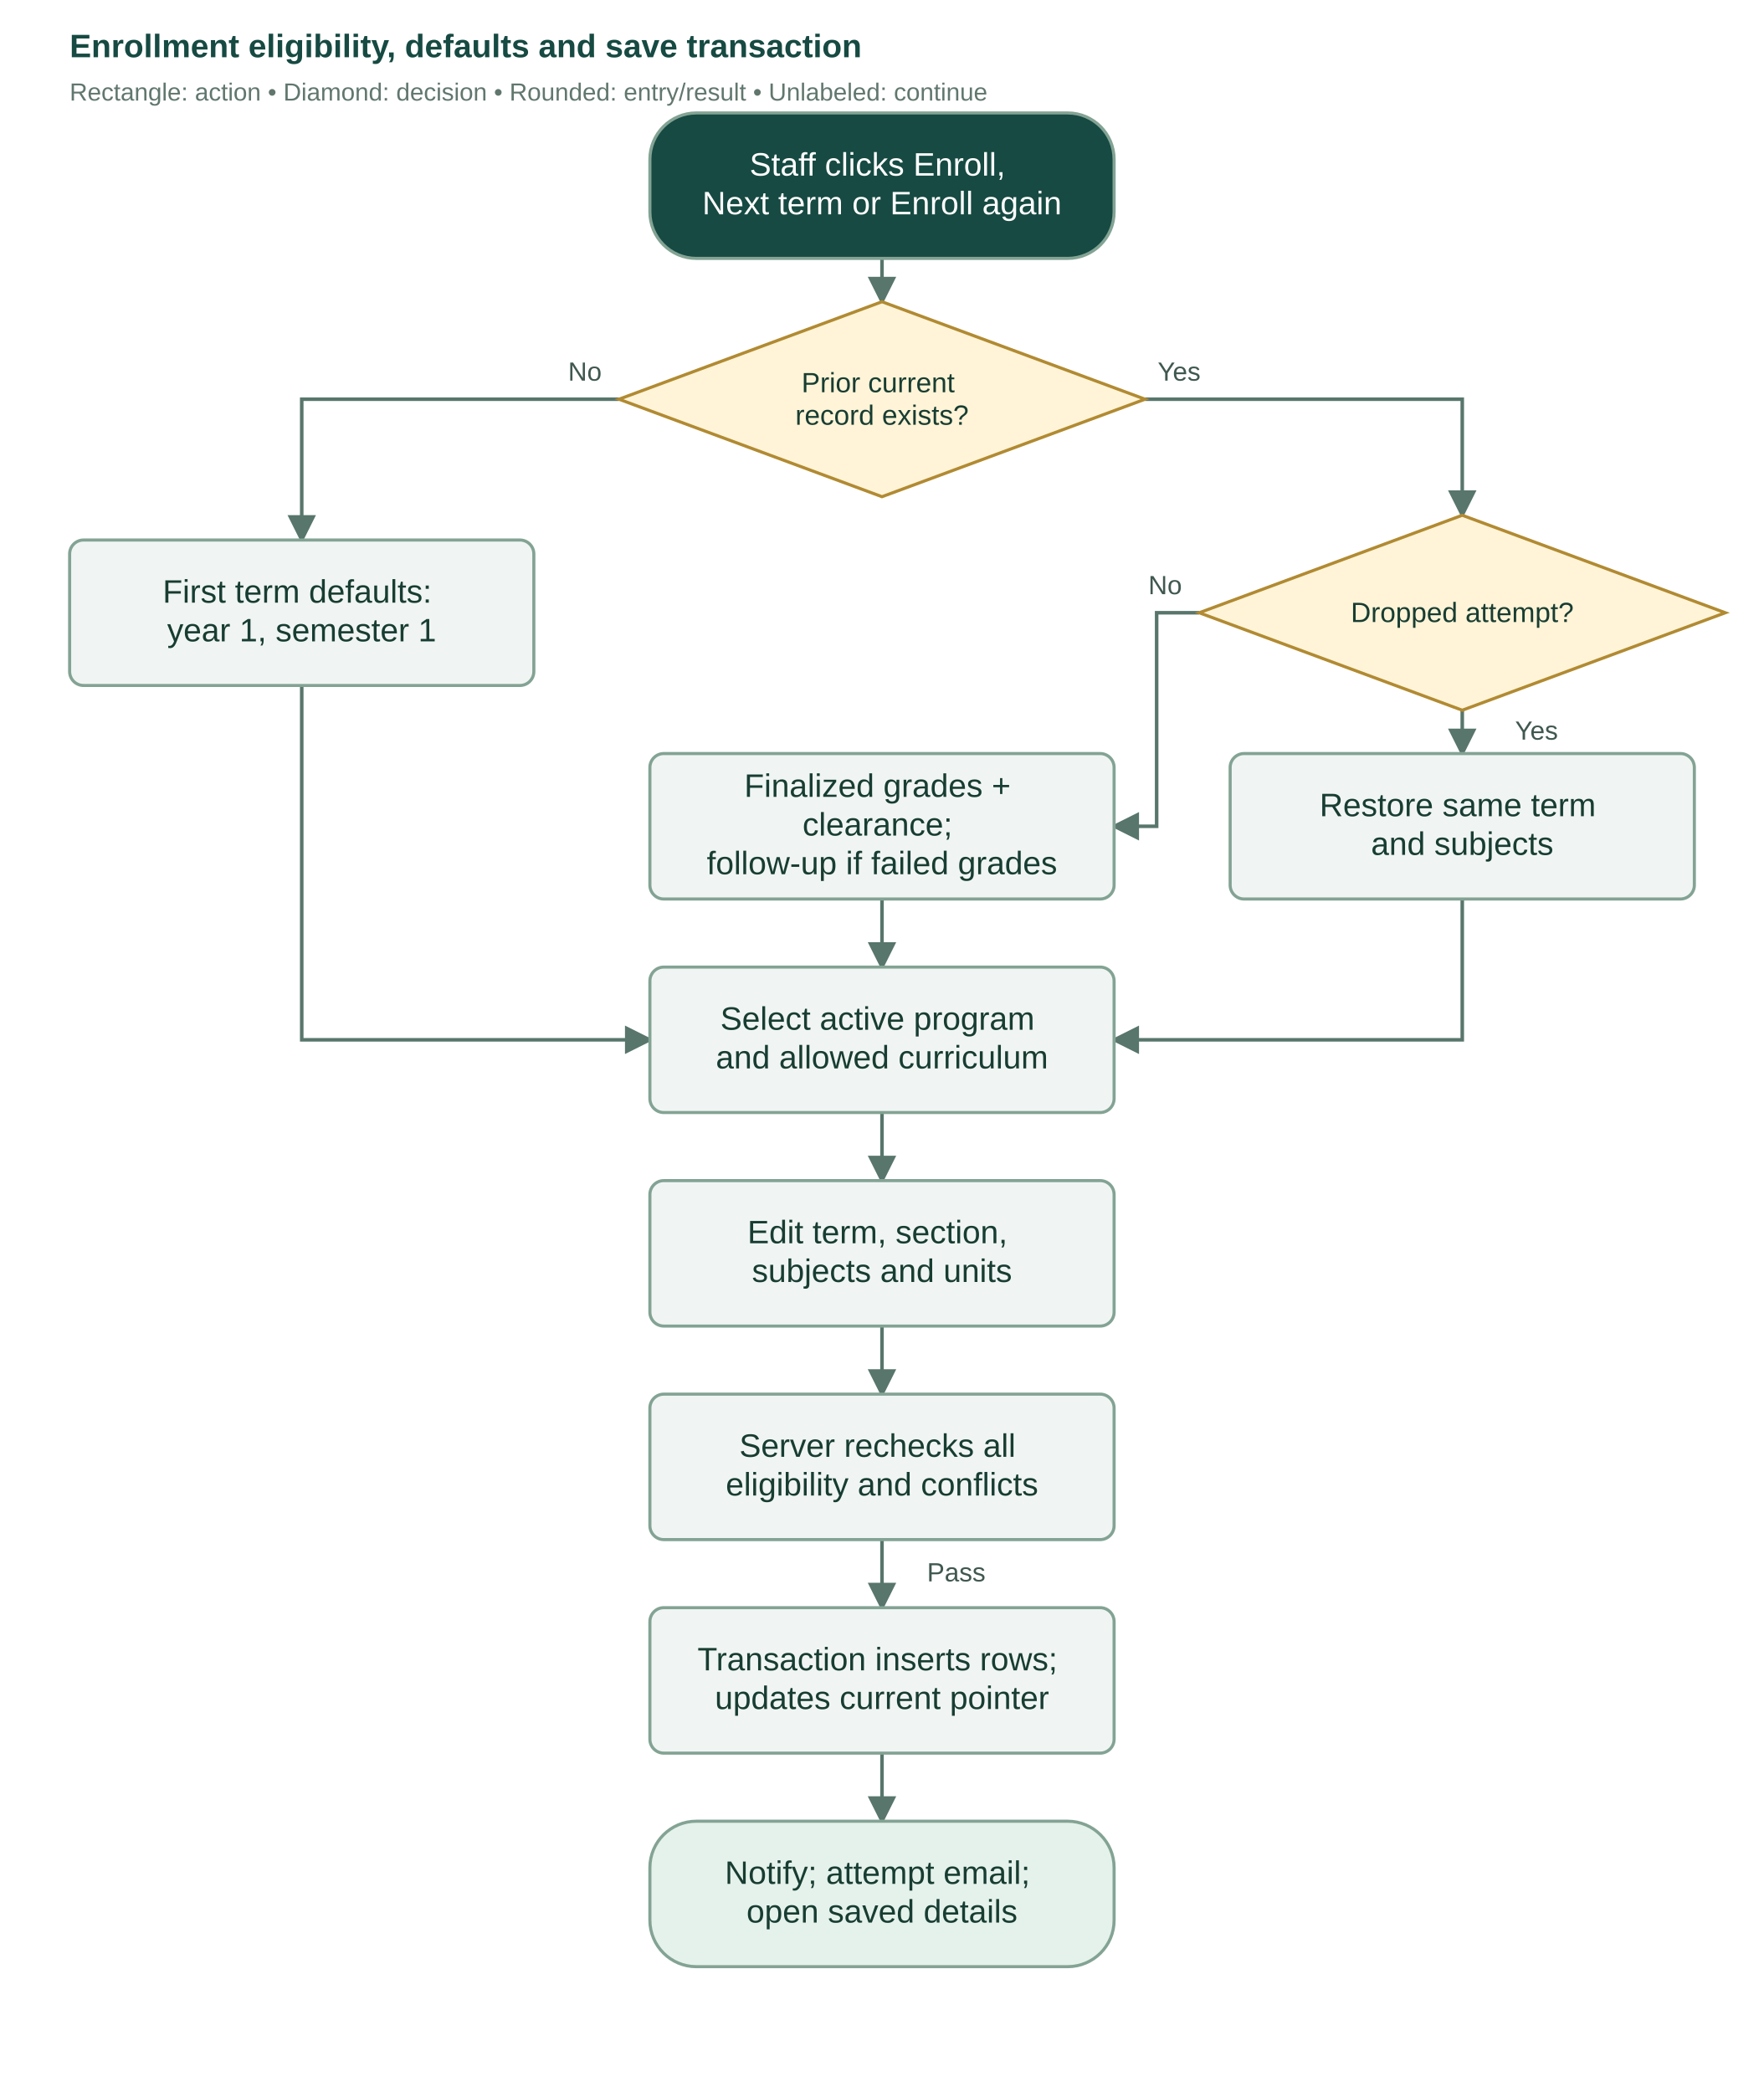
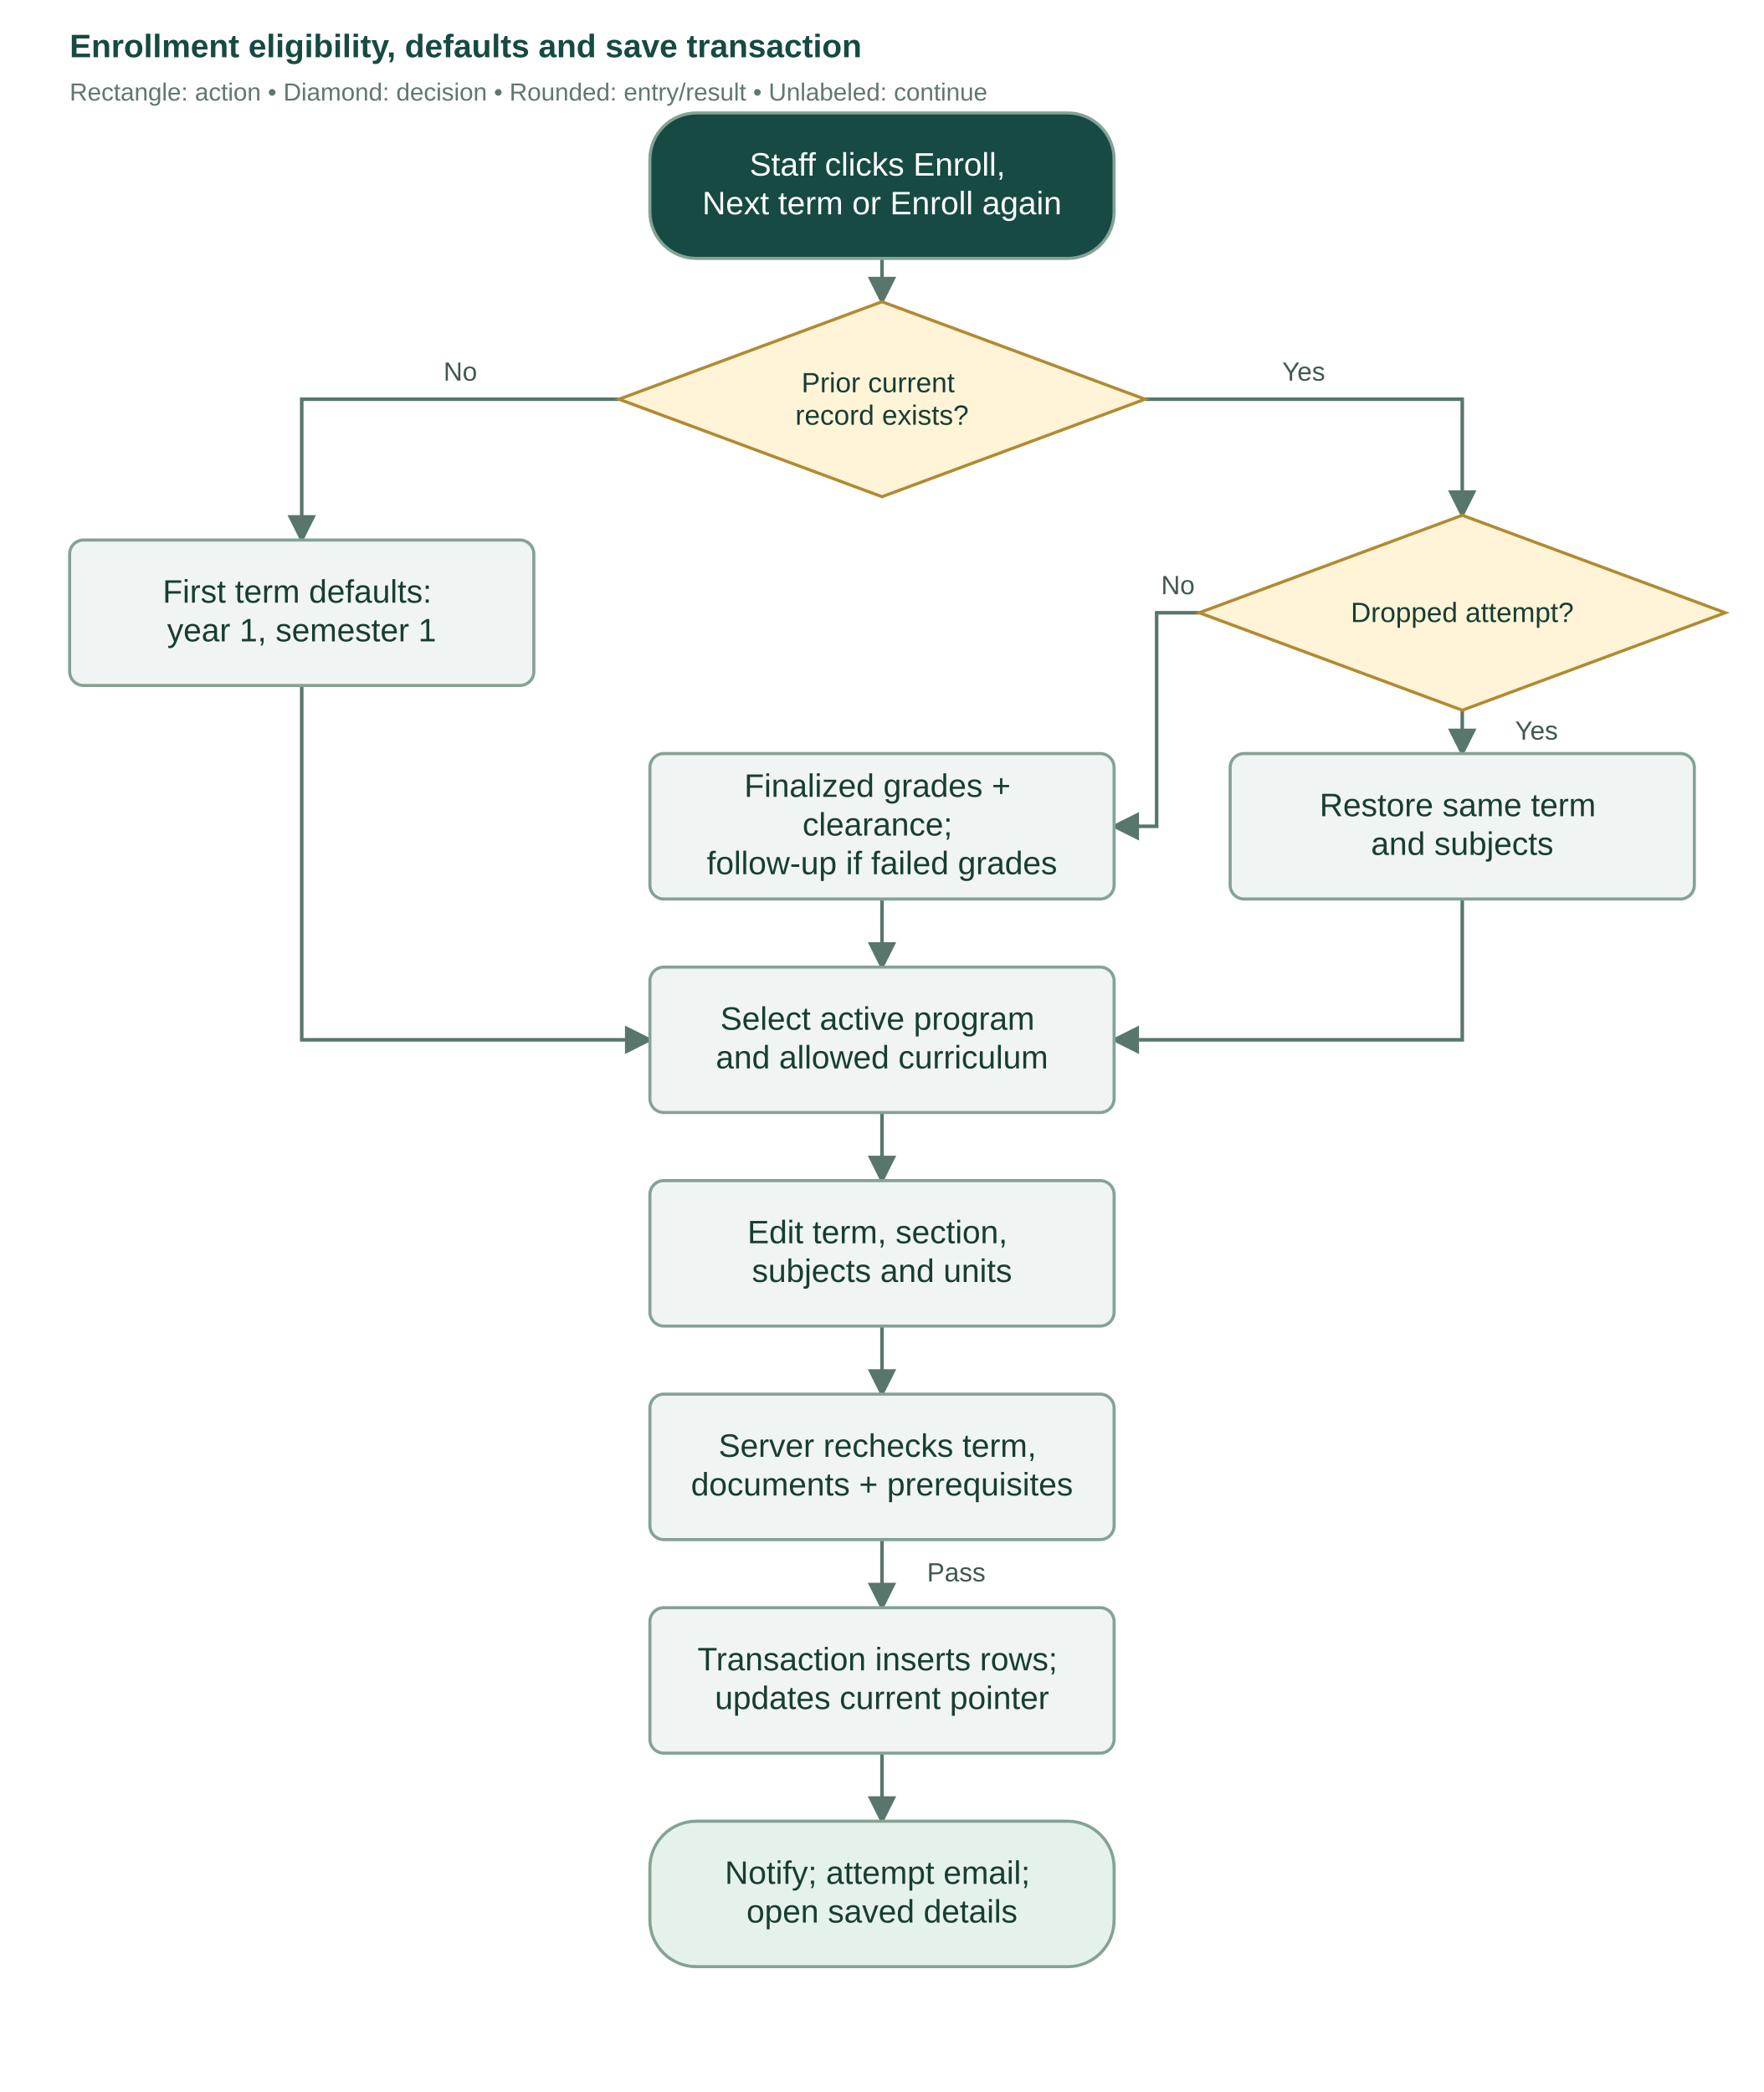
<svg xmlns="http://www.w3.org/2000/svg" width="1140" height="1352" viewBox="0 0 1140 1352">
  <rect width="100%" height="100%" fill="white" />
  <defs>
    <marker id="arrow" markerWidth="9" markerHeight="9" refX="7" refY="4" orient="auto">
      <path d="M0,0 L8,4 L0,8 z" fill="#58766b" />
    </marker>
  </defs>
  <text x="45" y="37" font-family="Arial" font-size="21" font-weight="bold" fill="#164a42">Enrollment eligibility, defaults and save transaction</text>
  <text x="45" y="65" font-family="Arial" font-size="16" fill="#61776e">Rectangle: action  •  Diamond: decision  •  Rounded: entry/result  •  Unlabeled: continue</text>
  <polyline points="570,167 570,195" fill="none" stroke="#58766b" stroke-width="2.3" marker-end="url(#arrow)" />
  <polyline points="400,258 195,258 195,349" fill="none" stroke="#58766b" stroke-width="2.3" marker-end="url(#arrow)" />
-   <rect x="363.7" y="229" width="28.6" height="23" rx="3" fill="white" />
-   <text x="378" y="246" text-anchor="middle" font-family="Arial" font-size="17" fill="#40584f">No</text>
+   <rect x="283.2" y="229" width="28.6" height="23" rx="3" fill="white" />
+   <text x="297.5" y="246" text-anchor="middle" font-family="Arial" font-size="17" fill="#40584f">No</text>
  <polyline points="740,258 945,258 945,333" fill="none" stroke="#58766b" stroke-width="2.3" marker-end="url(#arrow)" />
-   <rect x="743.05" y="229" width="37.9" height="23" rx="3" fill="white" />
-   <text x="762" y="246" text-anchor="middle" font-family="Arial" font-size="17" fill="#40584f">Yes</text>
+   <rect x="823.55" y="229" width="37.9" height="23" rx="3" fill="white" />
+   <text x="842.5" y="246" text-anchor="middle" font-family="Arial" font-size="17" fill="#40584f">Yes</text>
  <polyline points="195,443 195,672 420,672" fill="none" stroke="#58766b" stroke-width="2.3" marker-end="url(#arrow)" />
  <polyline points="945,459 945,487" fill="none" stroke="#58766b" stroke-width="2.3" marker-end="url(#arrow)" />
  <rect x="974.05" y="461" width="37.9" height="23" rx="3" fill="white" />
  <text x="993" y="478" text-anchor="middle" font-family="Arial" font-size="17" fill="#40584f">Yes</text>
  <polyline points="775,396 747.5,396 747.5,534 720,534" fill="none" stroke="#58766b" stroke-width="2.3" marker-end="url(#arrow)" />
-   <rect x="738.7" y="367" width="28.6" height="23" rx="3" fill="white" />
-   <text x="753" y="384" text-anchor="middle" font-family="Arial" font-size="17" fill="#40584f">No</text>
+   <rect x="746.95" y="367" width="28.6" height="23" rx="3" fill="white" />
+   <text x="761.25" y="384" text-anchor="middle" font-family="Arial" font-size="17" fill="#40584f">No</text>
  <polyline points="945,581 945,672 720,672" fill="none" stroke="#58766b" stroke-width="2.3" marker-end="url(#arrow)" />
  <polyline points="570,581 570,625" fill="none" stroke="#58766b" stroke-width="2.3" marker-end="url(#arrow)" />
  <polyline points="570,719 570,763" fill="none" stroke="#58766b" stroke-width="2.3" marker-end="url(#arrow)" />
  <polyline points="570,857 570,901" fill="none" stroke="#58766b" stroke-width="2.3" marker-end="url(#arrow)" />
  <polyline points="570,995 570,1039" fill="none" stroke="#58766b" stroke-width="2.3" marker-end="url(#arrow)" />
  <rect x="594.4" y="1005" width="47.2" height="23" rx="3" fill="white" />
  <text x="618" y="1022" text-anchor="middle" font-family="Arial" font-size="17" fill="#40584f">Pass</text>
  <polyline points="570,1133 570,1177" fill="none" stroke="#58766b" stroke-width="2.3" marker-end="url(#arrow)" />
  <rect x="420" y="73" width="300" height="94" rx="30" fill="#164a42" stroke="#83a394" stroke-width="2" />
  <text x="570" y="113.5" text-anchor="middle" font-family="Arial" font-size="21" fill="white">
    <tspan x="570" dy="0">Staff clicks Enroll,</tspan>
    <tspan x="570" dy="25">Next term or Enroll again</tspan>
  </text>
  <polygon points="570,195 740,258 570,321 400,258" fill="#fff4d8" stroke="#b18a32" stroke-width="2" />
  <text x="570" y="253.5" text-anchor="middle" font-family="Arial" font-size="18" fill="#183d32">
    <tspan x="570" dy="0">Prior current</tspan>
    <tspan x="570" dy="21">record exists?</tspan>
  </text>
  <rect x="45" y="349" width="300" height="94" rx="9" fill="#f0f5f3" stroke="#83a394" stroke-width="2" />
  <text x="195" y="389.5" text-anchor="middle" font-family="Arial" font-size="21" fill="#183d32">
    <tspan x="195" dy="0">First term defaults:</tspan>
    <tspan x="195" dy="25">year 1, semester 1</tspan>
  </text>
  <polygon points="945,333 1115,396 945,459 775,396" fill="#fff4d8" stroke="#b18a32" stroke-width="2" />
  <text x="945" y="402" text-anchor="middle" font-family="Arial" font-size="18" fill="#183d32">
    <tspan x="945" dy="0">Dropped attempt?</tspan>
  </text>
  <rect x="795" y="487" width="300" height="94" rx="9" fill="#f0f5f3" stroke="#83a394" stroke-width="2" />
  <text x="945" y="527.5" text-anchor="middle" font-family="Arial" font-size="21" fill="#183d32">
    <tspan x="945" dy="0">Restore same term</tspan>
    <tspan x="945" dy="25">and subjects</tspan>
  </text>
  <rect x="420" y="487" width="300" height="94" rx="9" fill="#f0f5f3" stroke="#83a394" stroke-width="2" />
  <text x="570" y="515" text-anchor="middle" font-family="Arial" font-size="21" fill="#183d32">
    <tspan x="570" dy="0">Finalized grades +</tspan>
    <tspan x="570" dy="25">clearance;</tspan>
    <tspan x="570" dy="25">follow-up if failed grades</tspan>
  </text>
  <rect x="420" y="625" width="300" height="94" rx="9" fill="#f0f5f3" stroke="#83a394" stroke-width="2" />
  <text x="570" y="665.5" text-anchor="middle" font-family="Arial" font-size="21" fill="#183d32">
    <tspan x="570" dy="0">Select active program</tspan>
    <tspan x="570" dy="25">and allowed curriculum</tspan>
  </text>
  <rect x="420" y="763" width="300" height="94" rx="9" fill="#f0f5f3" stroke="#83a394" stroke-width="2" />
  <text x="570" y="803.5" text-anchor="middle" font-family="Arial" font-size="21" fill="#183d32">
    <tspan x="570" dy="0">Edit term, section,</tspan>
    <tspan x="570" dy="25">subjects and units</tspan>
  </text>
  <rect x="420" y="901" width="300" height="94" rx="9" fill="#f0f5f3" stroke="#83a394" stroke-width="2" />
  <text x="570" y="941.5" text-anchor="middle" font-family="Arial" font-size="21" fill="#183d32">
-     <tspan x="570" dy="0">Server rechecks all</tspan>
-     <tspan x="570" dy="25">eligibility and conflicts</tspan>
+     <tspan x="570" dy="0">Server rechecks term,</tspan>
+     <tspan x="570" dy="25">documents + prerequisites</tspan>
  </text>
  <rect x="420" y="1039" width="300" height="94" rx="9" fill="#f0f5f3" stroke="#83a394" stroke-width="2" />
  <text x="570" y="1079.5" text-anchor="middle" font-family="Arial" font-size="21" fill="#183d32">
    <tspan x="570" dy="0">Transaction inserts rows;</tspan>
    <tspan x="570" dy="25">updates current pointer</tspan>
  </text>
  <rect x="420" y="1177" width="300" height="94" rx="30" fill="#e5f2eb" stroke="#83a394" stroke-width="2" />
  <text x="570" y="1217.5" text-anchor="middle" font-family="Arial" font-size="21" fill="#183d32">
    <tspan x="570" dy="0">Notify; attempt email;</tspan>
    <tspan x="570" dy="25">open saved details</tspan>
  </text>
</svg>
